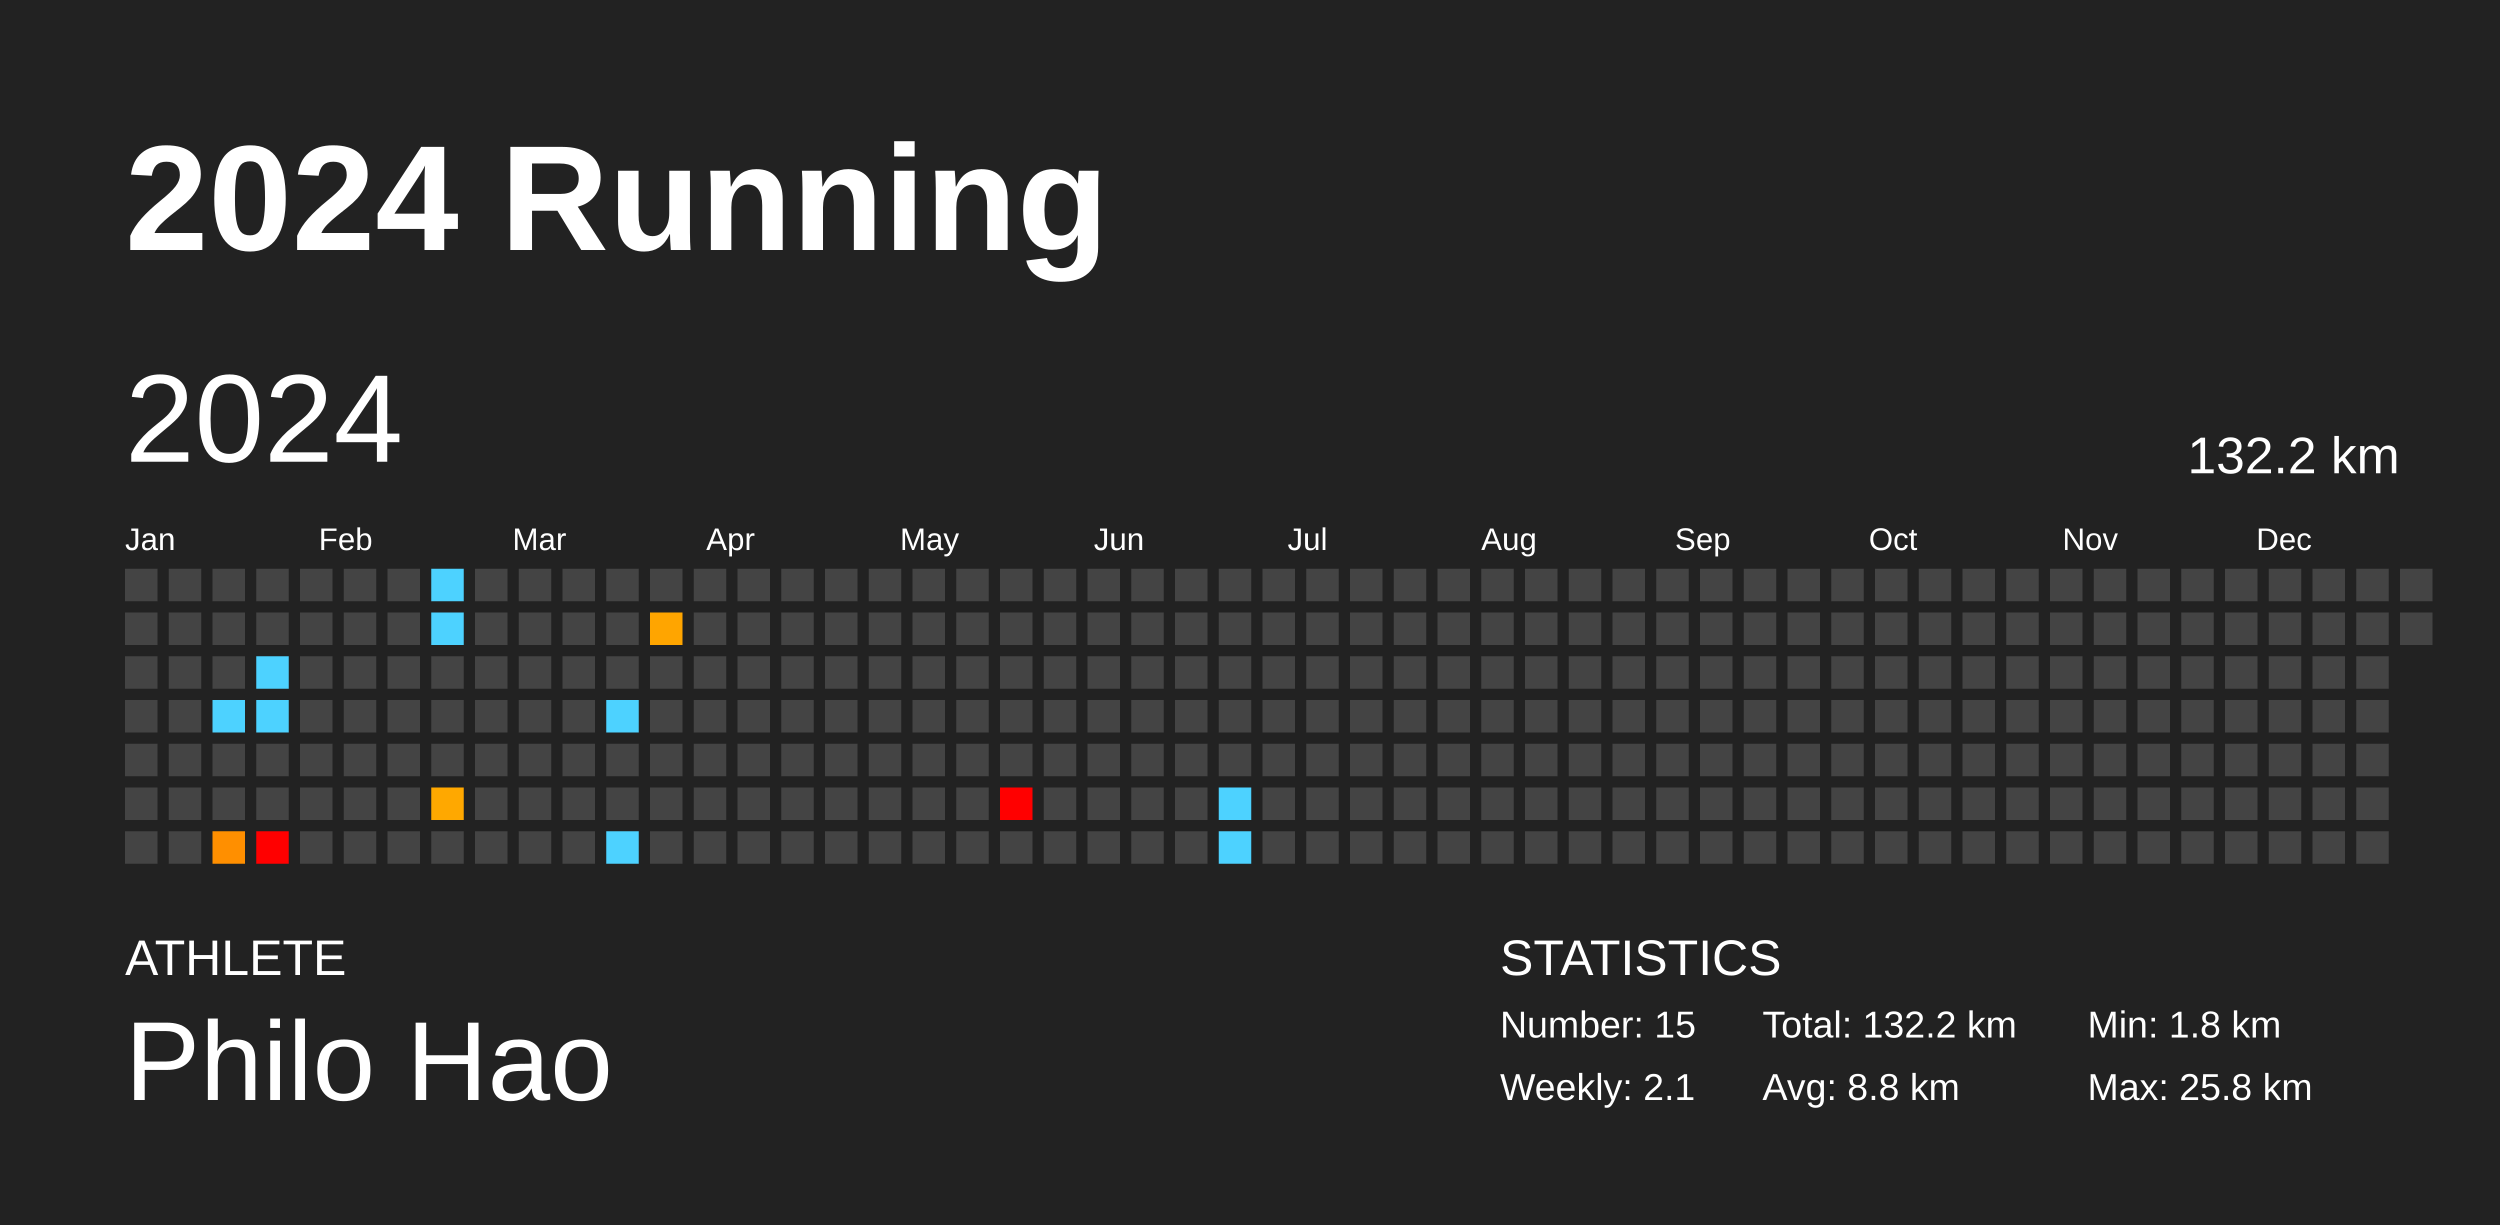
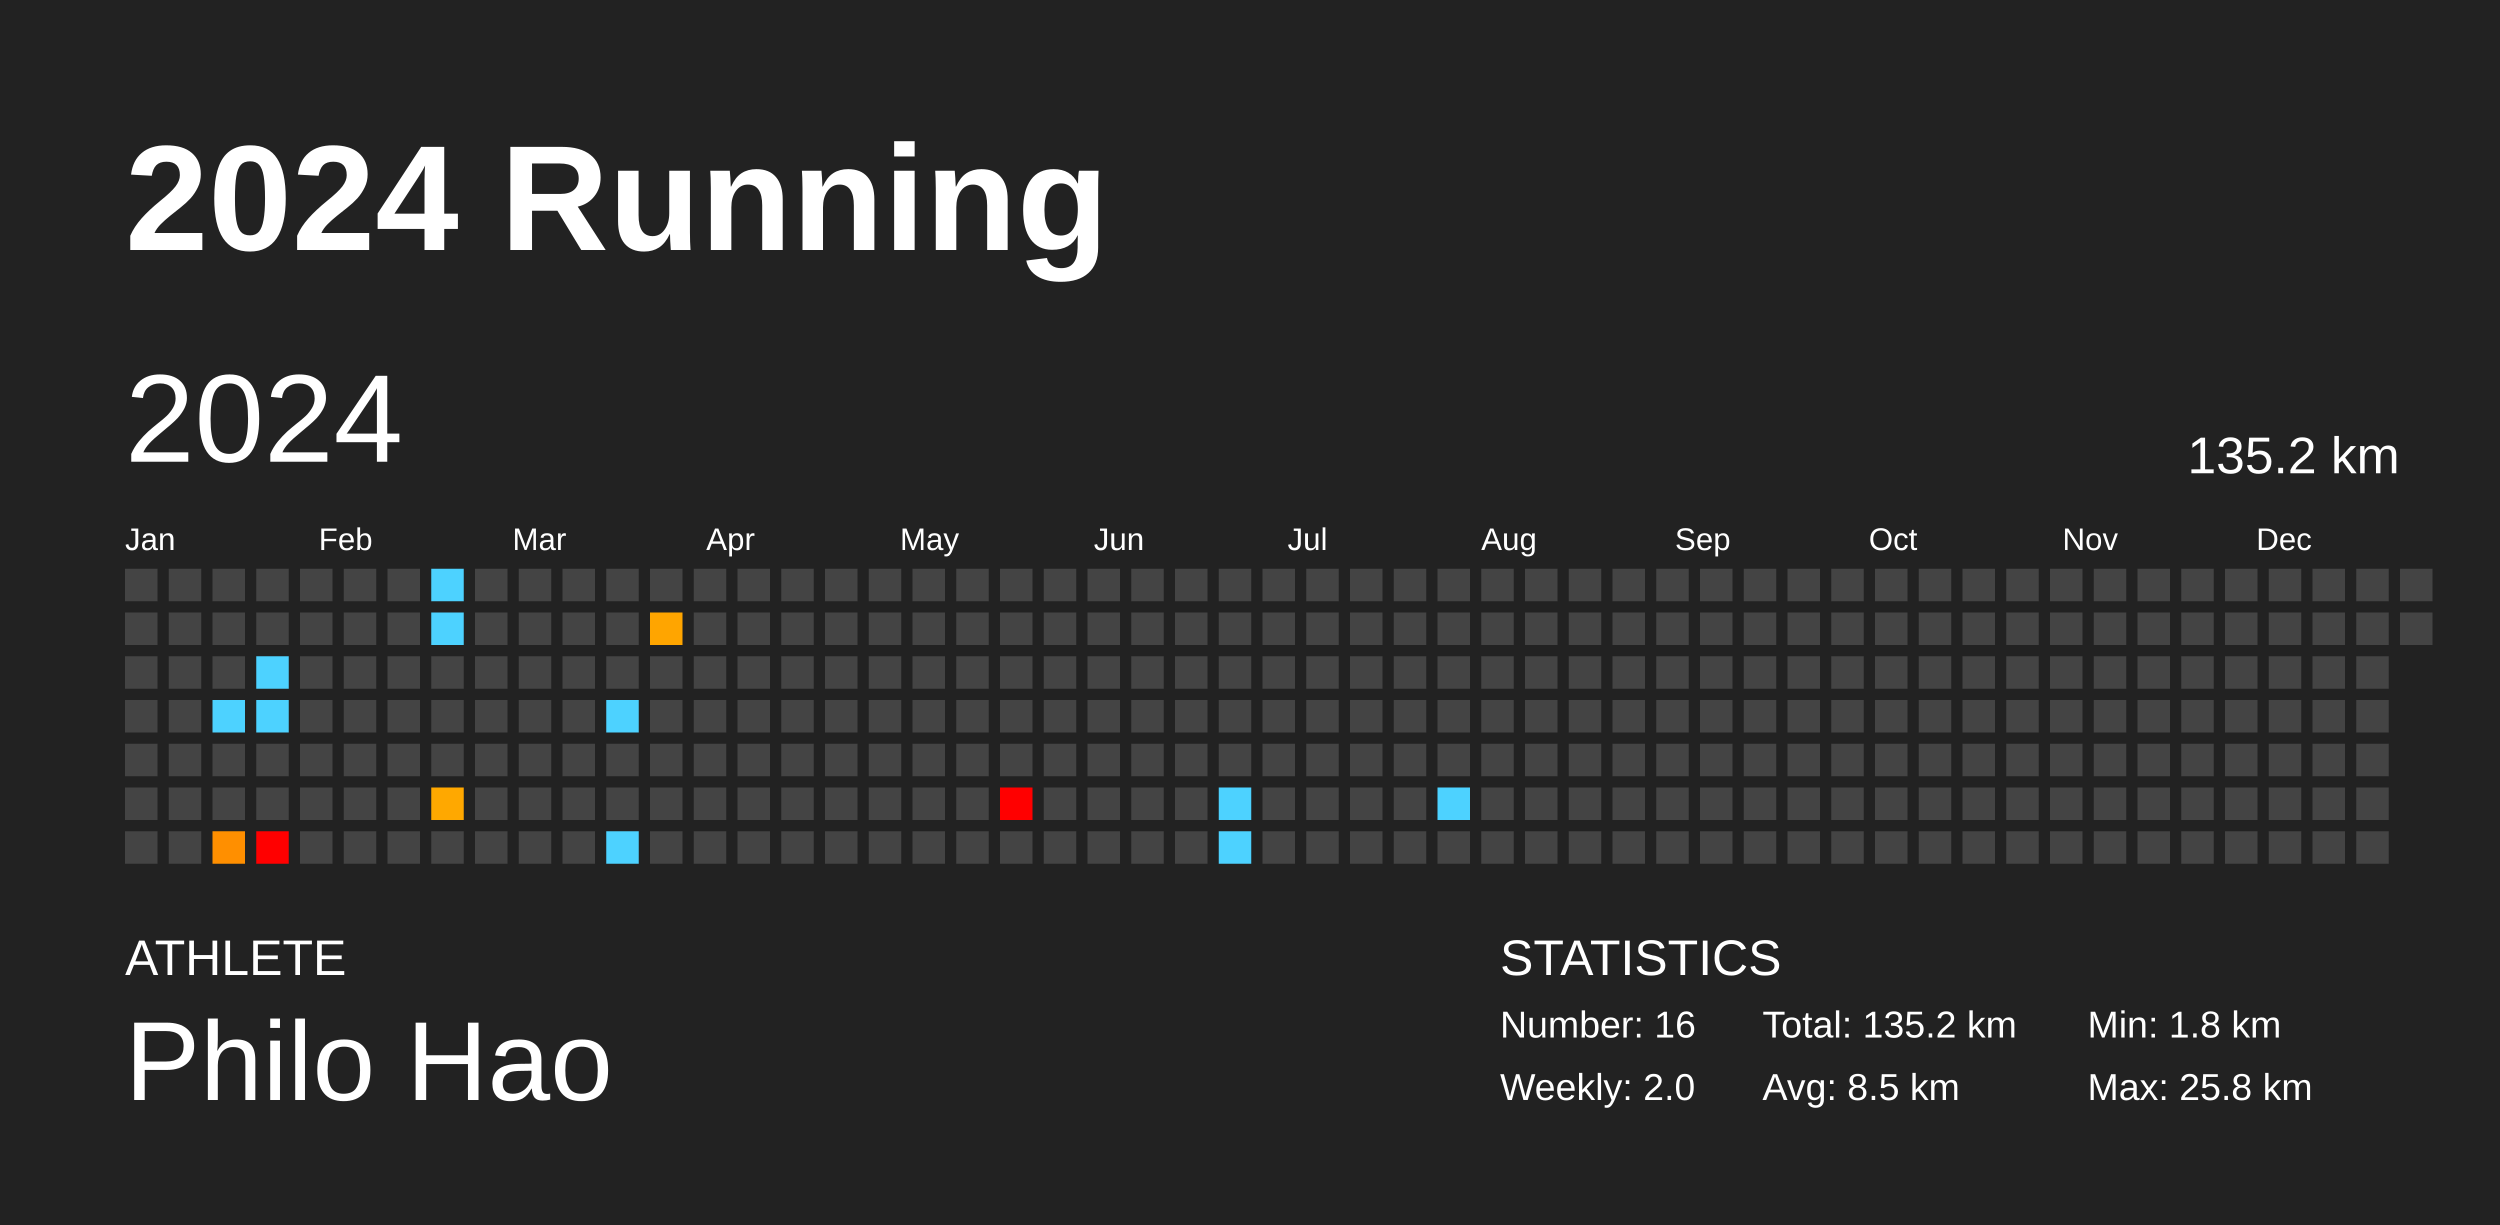
<svg xmlns="http://www.w3.org/2000/svg" baseProfile="full" height="98mm" version="1.1" viewBox="0,0,200,98" width="200mm">
  <defs />
  <rect fill="#222222" height="98" width="200" x="0" y="0" />
  <text fill="#FFFFFF" style="font-size:12px; font-family:Arial; font-weight:bold;" x="10" y="20">2024 Running</text>
  <text fill="#FFFFFF" style="font-size:4px; font-family:Arial" x="10" y="78">ATHLETE</text>
  <text fill="#FFFFFF" style="font-size:9px; font-family:Arial" x="10" y="88">Philo Hao</text>
  <text fill="#FFFFFF" style="font-size:4px; font-family:Arial" x="120" y="78">STATISTICS</text>
-   <text fill="#FFFFFF" style="font-size:3px; font-family:Arial" x="120" y="83">Number: 15</text>
-   <text fill="#FFFFFF" style="font-size:3px; font-family:Arial" x="120" y="88">Weekly: 2.1</text>
-   <text fill="#FFFFFF" style="font-size:3px; font-family:Arial" x="141" y="83">Total: 132.2 km</text>
-   <text fill="#FFFFFF" style="font-size:3px; font-family:Arial" x="141" y="88">Avg: 8.8 km</text>
+   <text fill="#FFFFFF" style="font-size:3px; font-family:Arial" x="120" y="83">Number: 16</text>
+   <text fill="#FFFFFF" style="font-size:3px; font-family:Arial" x="120" y="88">Weekly: 2.0</text>
+   <text fill="#FFFFFF" style="font-size:3px; font-family:Arial" x="141" y="83">Total: 135.2 km</text>
+   <text fill="#FFFFFF" style="font-size:3px; font-family:Arial" x="141" y="88">Avg: 8.5 km</text>
  <text fill="#FFFFFF" style="font-size:3px; font-family:Arial" x="167" y="83">Min: 1.8 km</text>
  <text fill="#FFFFFF" style="font-size:3px; font-family:Arial" x="167" y="88">Max: 25.8 km</text>
  <text dominant-baseline="hanging" fill="#FFFFFF" style="font-size:10.0px; font-family:Arial;" x="10" y="30">2024</text>
-   <text dominant-baseline="hanging" fill="#FFFFFF" style="font-size:4.125px; font-family:Arial;" x="175" y="35">132.2 km</text>
+   <text dominant-baseline="hanging" fill="#FFFFFF" style="font-size:4.125px; font-family:Arial;" x="175" y="35">135.2 km</text>
  <text fill="#FFFFFF" style="font-size:2.5px; font-family:Arial" x="10.0" y="44">Jan</text>
  <text fill="#FFFFFF" style="font-size:2.5px; font-family:Arial" x="25.5" y="44">Feb</text>
  <text fill="#FFFFFF" style="font-size:2.5px; font-family:Arial" x="41.0" y="44">Mar</text>
  <text fill="#FFFFFF" style="font-size:2.5px; font-family:Arial" x="56.5" y="44">Apr</text>
  <text fill="#FFFFFF" style="font-size:2.5px; font-family:Arial" x="72.0" y="44">May</text>
  <text fill="#FFFFFF" style="font-size:2.5px; font-family:Arial" x="87.5" y="44">Jun</text>
  <text fill="#FFFFFF" style="font-size:2.5px; font-family:Arial" x="103.0" y="44">Jul</text>
  <text fill="#FFFFFF" style="font-size:2.5px; font-family:Arial" x="118.5" y="44">Aug</text>
  <text fill="#FFFFFF" style="font-size:2.5px; font-family:Arial" x="134.0" y="44">Sep</text>
  <text fill="#FFFFFF" style="font-size:2.5px; font-family:Arial" x="149.5" y="44">Oct</text>
  <text fill="#FFFFFF" style="font-size:2.5px; font-family:Arial" x="165.0" y="44">Nov</text>
  <text fill="#FFFFFF" style="font-size:2.5px; font-family:Arial" x="180.5" y="44">Dec</text>
  <rect fill="#444444" height="2.6" width="2.6" x="10.0" y="45.5" />
  <rect fill="#444444" height="2.6" width="2.6" x="10.0" y="49.0" />
  <rect fill="#444444" height="2.6" width="2.6" x="10.0" y="52.5" />
  <rect fill="#444444" height="2.6" width="2.6" x="10.0" y="56.0" />
  <rect fill="#444444" height="2.6" width="2.6" x="10.0" y="59.5" />
  <rect fill="#444444" height="2.6" width="2.6" x="10.0" y="63.0" />
  <rect fill="#444444" height="2.6" width="2.6" x="10.0" y="66.5" />
  <rect fill="#444444" height="2.6" width="2.6" x="13.5" y="45.5" />
  <rect fill="#444444" height="2.6" width="2.6" x="13.5" y="49.0" />
  <rect fill="#444444" height="2.6" width="2.6" x="13.5" y="52.5" />
  <rect fill="#444444" height="2.6" width="2.6" x="13.5" y="56.0" />
  <rect fill="#444444" height="2.6" width="2.6" x="13.5" y="59.5" />
  <rect fill="#444444" height="2.6" width="2.6" x="13.5" y="63.0" />
  <rect fill="#444444" height="2.6" width="2.6" x="13.5" y="66.5" />
  <rect fill="#444444" height="2.6" width="2.6" x="17.0" y="45.5" />
  <rect fill="#444444" height="2.6" width="2.6" x="17.0" y="49.0" />
  <rect fill="#444444" height="2.6" width="2.6" x="17.0" y="52.5" />
  <rect fill="#4dd2ff" height="2.6" width="2.6" x="17.0" y="56.0" />
  <rect fill="#444444" height="2.6" width="2.6" x="17.0" y="59.5" />
  <rect fill="#444444" height="2.6" width="2.6" x="17.0" y="63.0" />
  <rect fill="#ff8f00" height="2.6" width="2.6" x="17.0" y="66.5" />
  <rect fill="#444444" height="2.6" width="2.6" x="20.5" y="45.5" />
  <rect fill="#444444" height="2.6" width="2.6" x="20.5" y="49.0" />
  <rect fill="#4dd2ff" height="2.6" width="2.6" x="20.5" y="52.5" />
  <rect fill="#4dd2ff" height="2.6" width="2.6" x="20.5" y="56.0" />
  <rect fill="#444444" height="2.6" width="2.6" x="20.5" y="59.5" />
  <rect fill="#444444" height="2.6" width="2.6" x="20.5" y="63.0" />
  <rect fill="red" height="2.6" width="2.6" x="20.5" y="66.5" />
  <rect fill="#444444" height="2.6" width="2.6" x="24.0" y="45.5" />
  <rect fill="#444444" height="2.6" width="2.6" x="24.0" y="49.0" />
  <rect fill="#444444" height="2.6" width="2.6" x="24.0" y="52.5" />
  <rect fill="#444444" height="2.6" width="2.6" x="24.0" y="56.0" />
  <rect fill="#444444" height="2.6" width="2.6" x="24.0" y="59.5" />
  <rect fill="#444444" height="2.6" width="2.6" x="24.0" y="63.0" />
  <rect fill="#444444" height="2.6" width="2.6" x="24.0" y="66.5" />
  <rect fill="#444444" height="2.6" width="2.6" x="27.5" y="45.5" />
  <rect fill="#444444" height="2.6" width="2.6" x="27.5" y="49.0" />
  <rect fill="#444444" height="2.6" width="2.6" x="27.5" y="52.5" />
  <rect fill="#444444" height="2.6" width="2.6" x="27.5" y="56.0" />
  <rect fill="#444444" height="2.6" width="2.6" x="27.5" y="59.5" />
  <rect fill="#444444" height="2.6" width="2.6" x="27.5" y="63.0" />
  <rect fill="#444444" height="2.6" width="2.6" x="27.5" y="66.5" />
  <rect fill="#444444" height="2.6" width="2.6" x="31.0" y="45.5" />
  <rect fill="#444444" height="2.6" width="2.6" x="31.0" y="49.0" />
  <rect fill="#444444" height="2.6" width="2.6" x="31.0" y="52.5" />
  <rect fill="#444444" height="2.6" width="2.6" x="31.0" y="56.0" />
  <rect fill="#444444" height="2.6" width="2.6" x="31.0" y="59.5" />
  <rect fill="#444444" height="2.6" width="2.6" x="31.0" y="63.0" />
  <rect fill="#444444" height="2.6" width="2.6" x="31.0" y="66.5" />
  <rect fill="#4dd2ff" height="2.6" width="2.6" x="34.5" y="45.5" />
  <rect fill="#4dd2ff" height="2.6" width="2.6" x="34.5" y="49.0" />
  <rect fill="#444444" height="2.6" width="2.6" x="34.5" y="52.5" />
  <rect fill="#444444" height="2.6" width="2.6" x="34.5" y="56.0" />
  <rect fill="#444444" height="2.6" width="2.6" x="34.5" y="59.5" />
  <rect fill="#ffa800" height="2.6" width="2.6" x="34.5" y="63.0" />
  <rect fill="#444444" height="2.6" width="2.6" x="34.5" y="66.5" />
  <rect fill="#444444" height="2.6" width="2.6" x="38.0" y="45.5" />
  <rect fill="#444444" height="2.6" width="2.6" x="38.0" y="49.0" />
  <rect fill="#444444" height="2.6" width="2.6" x="38.0" y="52.5" />
  <rect fill="#444444" height="2.6" width="2.6" x="38.0" y="56.0" />
  <rect fill="#444444" height="2.6" width="2.6" x="38.0" y="59.5" />
  <rect fill="#444444" height="2.6" width="2.6" x="38.0" y="63.0" />
  <rect fill="#444444" height="2.6" width="2.6" x="38.0" y="66.5" />
  <rect fill="#444444" height="2.6" width="2.6" x="41.5" y="45.5" />
  <rect fill="#444444" height="2.6" width="2.6" x="41.5" y="49.0" />
  <rect fill="#444444" height="2.6" width="2.6" x="41.5" y="52.5" />
  <rect fill="#444444" height="2.6" width="2.6" x="41.5" y="56.0" />
  <rect fill="#444444" height="2.6" width="2.6" x="41.5" y="59.5" />
  <rect fill="#444444" height="2.6" width="2.6" x="41.5" y="63.0" />
  <rect fill="#444444" height="2.6" width="2.6" x="41.5" y="66.5" />
  <rect fill="#444444" height="2.6" width="2.6" x="45.0" y="45.5" />
  <rect fill="#444444" height="2.6" width="2.6" x="45.0" y="49.0" />
  <rect fill="#444444" height="2.6" width="2.6" x="45.0" y="52.5" />
  <rect fill="#444444" height="2.6" width="2.6" x="45.0" y="56.0" />
  <rect fill="#444444" height="2.6" width="2.6" x="45.0" y="59.5" />
  <rect fill="#444444" height="2.6" width="2.6" x="45.0" y="63.0" />
  <rect fill="#444444" height="2.6" width="2.6" x="45.0" y="66.5" />
  <rect fill="#444444" height="2.6" width="2.6" x="48.5" y="45.5" />
  <rect fill="#444444" height="2.6" width="2.6" x="48.5" y="49.0" />
  <rect fill="#444444" height="2.6" width="2.6" x="48.5" y="52.5" />
  <rect fill="#4dd2ff" height="2.6" width="2.6" x="48.5" y="56.0" />
  <rect fill="#444444" height="2.6" width="2.6" x="48.5" y="59.5" />
  <rect fill="#444444" height="2.6" width="2.6" x="48.5" y="63.0" />
  <rect fill="#4dd2ff" height="2.6" width="2.6" x="48.5" y="66.5" />
  <rect fill="#444444" height="2.6" width="2.6" x="52.0" y="45.5" />
  <rect fill="#ffa500" height="2.6" width="2.6" x="52.0" y="49.0" />
  <rect fill="#444444" height="2.6" width="2.6" x="52.0" y="52.5" />
  <rect fill="#444444" height="2.6" width="2.6" x="52.0" y="56.0" />
  <rect fill="#444444" height="2.6" width="2.6" x="52.0" y="59.5" />
  <rect fill="#444444" height="2.6" width="2.6" x="52.0" y="63.0" />
  <rect fill="#444444" height="2.6" width="2.6" x="52.0" y="66.5" />
  <rect fill="#444444" height="2.6" width="2.6" x="55.5" y="45.5" />
  <rect fill="#444444" height="2.6" width="2.6" x="55.5" y="49.0" />
  <rect fill="#444444" height="2.6" width="2.6" x="55.5" y="52.5" />
  <rect fill="#444444" height="2.6" width="2.6" x="55.5" y="56.0" />
  <rect fill="#444444" height="2.6" width="2.6" x="55.5" y="59.5" />
  <rect fill="#444444" height="2.6" width="2.6" x="55.5" y="63.0" />
  <rect fill="#444444" height="2.6" width="2.6" x="55.5" y="66.5" />
  <rect fill="#444444" height="2.6" width="2.6" x="59.0" y="45.5" />
  <rect fill="#444444" height="2.6" width="2.6" x="59.0" y="49.0" />
  <rect fill="#444444" height="2.6" width="2.6" x="59.0" y="52.5" />
  <rect fill="#444444" height="2.6" width="2.6" x="59.0" y="56.0" />
  <rect fill="#444444" height="2.6" width="2.6" x="59.0" y="59.5" />
  <rect fill="#444444" height="2.6" width="2.6" x="59.0" y="63.0" />
  <rect fill="#444444" height="2.6" width="2.6" x="59.0" y="66.5" />
  <rect fill="#444444" height="2.6" width="2.6" x="62.5" y="45.5" />
  <rect fill="#444444" height="2.6" width="2.6" x="62.5" y="49.0" />
  <rect fill="#444444" height="2.6" width="2.6" x="62.5" y="52.5" />
  <rect fill="#444444" height="2.6" width="2.6" x="62.5" y="56.0" />
  <rect fill="#444444" height="2.6" width="2.6" x="62.5" y="59.5" />
  <rect fill="#444444" height="2.6" width="2.6" x="62.5" y="63.0" />
  <rect fill="#444444" height="2.6" width="2.6" x="62.5" y="66.5" />
  <rect fill="#444444" height="2.6" width="2.6" x="66.0" y="45.5" />
  <rect fill="#444444" height="2.6" width="2.6" x="66.0" y="49.0" />
  <rect fill="#444444" height="2.6" width="2.6" x="66.0" y="52.5" />
  <rect fill="#444444" height="2.6" width="2.6" x="66.0" y="56.0" />
  <rect fill="#444444" height="2.6" width="2.6" x="66.0" y="59.5" />
  <rect fill="#444444" height="2.6" width="2.6" x="66.0" y="63.0" />
  <rect fill="#444444" height="2.6" width="2.6" x="66.0" y="66.5" />
  <rect fill="#444444" height="2.6" width="2.6" x="69.5" y="45.5" />
  <rect fill="#444444" height="2.6" width="2.6" x="69.5" y="49.0" />
  <rect fill="#444444" height="2.6" width="2.6" x="69.5" y="52.5" />
  <rect fill="#444444" height="2.6" width="2.6" x="69.5" y="56.0" />
  <rect fill="#444444" height="2.6" width="2.6" x="69.5" y="59.5" />
  <rect fill="#444444" height="2.6" width="2.6" x="69.5" y="63.0" />
  <rect fill="#444444" height="2.6" width="2.6" x="69.5" y="66.5" />
  <rect fill="#444444" height="2.6" width="2.6" x="73.0" y="45.5" />
  <rect fill="#444444" height="2.6" width="2.6" x="73.0" y="49.0" />
  <rect fill="#444444" height="2.6" width="2.6" x="73.0" y="52.5" />
  <rect fill="#444444" height="2.6" width="2.6" x="73.0" y="56.0" />
  <rect fill="#444444" height="2.6" width="2.6" x="73.0" y="59.5" />
  <rect fill="#444444" height="2.6" width="2.6" x="73.0" y="63.0" />
  <rect fill="#444444" height="2.6" width="2.6" x="73.0" y="66.5" />
  <rect fill="#444444" height="2.6" width="2.6" x="76.5" y="45.5" />
  <rect fill="#444444" height="2.6" width="2.6" x="76.5" y="49.0" />
  <rect fill="#444444" height="2.6" width="2.6" x="76.5" y="52.5" />
  <rect fill="#444444" height="2.6" width="2.6" x="76.5" y="56.0" />
  <rect fill="#444444" height="2.6" width="2.6" x="76.5" y="59.5" />
  <rect fill="#444444" height="2.6" width="2.6" x="76.5" y="63.0" />
  <rect fill="#444444" height="2.6" width="2.6" x="76.5" y="66.5" />
  <rect fill="#444444" height="2.6" width="2.6" x="80.0" y="45.5" />
  <rect fill="#444444" height="2.6" width="2.6" x="80.0" y="49.0" />
  <rect fill="#444444" height="2.6" width="2.6" x="80.0" y="52.5" />
  <rect fill="#444444" height="2.6" width="2.6" x="80.0" y="56.0" />
  <rect fill="#444444" height="2.6" width="2.6" x="80.0" y="59.5" />
  <rect fill="red" height="2.6" width="2.6" x="80.0" y="63.0" />
  <rect fill="#444444" height="2.6" width="2.6" x="80.0" y="66.5" />
  <rect fill="#444444" height="2.6" width="2.6" x="83.5" y="45.5" />
  <rect fill="#444444" height="2.6" width="2.6" x="83.5" y="49.0" />
  <rect fill="#444444" height="2.6" width="2.6" x="83.5" y="52.5" />
  <rect fill="#444444" height="2.6" width="2.6" x="83.5" y="56.0" />
  <rect fill="#444444" height="2.6" width="2.6" x="83.5" y="59.5" />
  <rect fill="#444444" height="2.6" width="2.6" x="83.5" y="63.0" />
  <rect fill="#444444" height="2.6" width="2.6" x="83.5" y="66.5" />
  <rect fill="#444444" height="2.6" width="2.6" x="87.0" y="45.5" />
  <rect fill="#444444" height="2.6" width="2.6" x="87.0" y="49.0" />
  <rect fill="#444444" height="2.6" width="2.6" x="87.0" y="52.5" />
  <rect fill="#444444" height="2.6" width="2.6" x="87.0" y="56.0" />
  <rect fill="#444444" height="2.6" width="2.6" x="87.0" y="59.5" />
  <rect fill="#444444" height="2.6" width="2.6" x="87.0" y="63.0" />
  <rect fill="#444444" height="2.6" width="2.6" x="87.0" y="66.5" />
  <rect fill="#444444" height="2.6" width="2.6" x="90.5" y="45.5" />
  <rect fill="#444444" height="2.6" width="2.6" x="90.5" y="49.0" />
  <rect fill="#444444" height="2.6" width="2.6" x="90.5" y="52.5" />
  <rect fill="#444444" height="2.6" width="2.6" x="90.5" y="56.0" />
  <rect fill="#444444" height="2.6" width="2.6" x="90.5" y="59.5" />
  <rect fill="#444444" height="2.6" width="2.6" x="90.5" y="63.0" />
  <rect fill="#444444" height="2.6" width="2.6" x="90.5" y="66.5" />
  <rect fill="#444444" height="2.6" width="2.6" x="94.0" y="45.5" />
  <rect fill="#444444" height="2.6" width="2.6" x="94.0" y="49.0" />
  <rect fill="#444444" height="2.6" width="2.6" x="94.0" y="52.5" />
  <rect fill="#444444" height="2.6" width="2.6" x="94.0" y="56.0" />
  <rect fill="#444444" height="2.6" width="2.6" x="94.0" y="59.5" />
  <rect fill="#444444" height="2.6" width="2.6" x="94.0" y="63.0" />
  <rect fill="#444444" height="2.6" width="2.6" x="94.0" y="66.5" />
  <rect fill="#444444" height="2.6" width="2.6" x="97.5" y="45.5" />
  <rect fill="#444444" height="2.6" width="2.6" x="97.5" y="49.0" />
  <rect fill="#444444" height="2.6" width="2.6" x="97.5" y="52.5" />
  <rect fill="#444444" height="2.6" width="2.6" x="97.5" y="56.0" />
  <rect fill="#444444" height="2.6" width="2.6" x="97.5" y="59.5" />
  <rect fill="#4dd2ff" height="2.6" width="2.6" x="97.5" y="63.0" />
  <rect fill="#4dd2ff" height="2.6" width="2.6" x="97.5" y="66.5" />
  <rect fill="#444444" height="2.6" width="2.6" x="101.0" y="45.5" />
  <rect fill="#444444" height="2.6" width="2.6" x="101.0" y="49.0" />
  <rect fill="#444444" height="2.6" width="2.6" x="101.0" y="52.5" />
  <rect fill="#444444" height="2.6" width="2.6" x="101.0" y="56.0" />
  <rect fill="#444444" height="2.6" width="2.6" x="101.0" y="59.5" />
  <rect fill="#444444" height="2.6" width="2.6" x="101.0" y="63.0" />
  <rect fill="#444444" height="2.6" width="2.6" x="101.0" y="66.5" />
  <rect fill="#444444" height="2.6" width="2.6" x="104.5" y="45.5" />
  <rect fill="#444444" height="2.6" width="2.6" x="104.5" y="49.0" />
  <rect fill="#444444" height="2.6" width="2.6" x="104.5" y="52.5" />
  <rect fill="#444444" height="2.6" width="2.6" x="104.5" y="56.0" />
  <rect fill="#444444" height="2.6" width="2.6" x="104.5" y="59.5" />
  <rect fill="#444444" height="2.6" width="2.6" x="104.5" y="63.0" />
  <rect fill="#444444" height="2.6" width="2.6" x="104.5" y="66.5" />
  <rect fill="#444444" height="2.6" width="2.6" x="108.0" y="45.5" />
  <rect fill="#444444" height="2.6" width="2.6" x="108.0" y="49.0" />
  <rect fill="#444444" height="2.6" width="2.6" x="108.0" y="52.5" />
  <rect fill="#444444" height="2.6" width="2.6" x="108.0" y="56.0" />
  <rect fill="#444444" height="2.6" width="2.6" x="108.0" y="59.5" />
  <rect fill="#444444" height="2.6" width="2.6" x="108.0" y="63.0" />
  <rect fill="#444444" height="2.6" width="2.6" x="108.0" y="66.5" />
  <rect fill="#444444" height="2.6" width="2.6" x="111.5" y="45.5" />
  <rect fill="#444444" height="2.6" width="2.6" x="111.5" y="49.0" />
  <rect fill="#444444" height="2.6" width="2.6" x="111.5" y="52.5" />
  <rect fill="#444444" height="2.6" width="2.6" x="111.5" y="56.0" />
  <rect fill="#444444" height="2.6" width="2.6" x="111.5" y="59.5" />
  <rect fill="#444444" height="2.6" width="2.6" x="111.5" y="63.0" />
  <rect fill="#444444" height="2.6" width="2.6" x="111.5" y="66.5" />
  <rect fill="#444444" height="2.6" width="2.6" x="115.0" y="45.5" />
  <rect fill="#444444" height="2.6" width="2.6" x="115.0" y="49.0" />
  <rect fill="#444444" height="2.6" width="2.6" x="115.0" y="52.5" />
  <rect fill="#444444" height="2.6" width="2.6" x="115.0" y="56.0" />
  <rect fill="#444444" height="2.6" width="2.6" x="115.0" y="59.5" />
-   <rect fill="#444444" height="2.6" width="2.6" x="115.0" y="63.0" />
+   <rect fill="#4dd2ff" height="2.6" width="2.6" x="115.0" y="63.0" />
  <rect fill="#444444" height="2.6" width="2.6" x="115.0" y="66.5" />
  <rect fill="#444444" height="2.6" width="2.6" x="118.5" y="45.5" />
  <rect fill="#444444" height="2.6" width="2.6" x="118.5" y="49.0" />
  <rect fill="#444444" height="2.6" width="2.6" x="118.5" y="52.5" />
  <rect fill="#444444" height="2.6" width="2.6" x="118.5" y="56.0" />
  <rect fill="#444444" height="2.6" width="2.6" x="118.5" y="59.5" />
  <rect fill="#444444" height="2.6" width="2.6" x="118.5" y="63.0" />
  <rect fill="#444444" height="2.6" width="2.6" x="118.5" y="66.5" />
  <rect fill="#444444" height="2.6" width="2.6" x="122.0" y="45.5" />
  <rect fill="#444444" height="2.6" width="2.6" x="122.0" y="49.0" />
  <rect fill="#444444" height="2.6" width="2.6" x="122.0" y="52.5" />
  <rect fill="#444444" height="2.6" width="2.6" x="122.0" y="56.0" />
  <rect fill="#444444" height="2.6" width="2.6" x="122.0" y="59.5" />
  <rect fill="#444444" height="2.6" width="2.6" x="122.0" y="63.0" />
  <rect fill="#444444" height="2.6" width="2.6" x="122.0" y="66.5" />
  <rect fill="#444444" height="2.6" width="2.6" x="125.5" y="45.5" />
  <rect fill="#444444" height="2.6" width="2.6" x="125.5" y="49.0" />
  <rect fill="#444444" height="2.6" width="2.6" x="125.5" y="52.5" />
  <rect fill="#444444" height="2.6" width="2.6" x="125.5" y="56.0" />
  <rect fill="#444444" height="2.6" width="2.6" x="125.5" y="59.5" />
  <rect fill="#444444" height="2.6" width="2.6" x="125.5" y="63.0" />
  <rect fill="#444444" height="2.6" width="2.6" x="125.5" y="66.5" />
  <rect fill="#444444" height="2.6" width="2.6" x="129.0" y="45.5" />
  <rect fill="#444444" height="2.6" width="2.6" x="129.0" y="49.0" />
  <rect fill="#444444" height="2.6" width="2.6" x="129.0" y="52.5" />
  <rect fill="#444444" height="2.6" width="2.6" x="129.0" y="56.0" />
  <rect fill="#444444" height="2.6" width="2.6" x="129.0" y="59.5" />
  <rect fill="#444444" height="2.6" width="2.6" x="129.0" y="63.0" />
  <rect fill="#444444" height="2.6" width="2.6" x="129.0" y="66.5" />
  <rect fill="#444444" height="2.6" width="2.6" x="132.5" y="45.5" />
  <rect fill="#444444" height="2.6" width="2.6" x="132.5" y="49.0" />
  <rect fill="#444444" height="2.6" width="2.6" x="132.5" y="52.5" />
  <rect fill="#444444" height="2.6" width="2.6" x="132.5" y="56.0" />
  <rect fill="#444444" height="2.6" width="2.6" x="132.5" y="59.5" />
  <rect fill="#444444" height="2.6" width="2.6" x="132.5" y="63.0" />
  <rect fill="#444444" height="2.6" width="2.6" x="132.5" y="66.5" />
  <rect fill="#444444" height="2.6" width="2.6" x="136.0" y="45.5" />
  <rect fill="#444444" height="2.6" width="2.6" x="136.0" y="49.0" />
  <rect fill="#444444" height="2.6" width="2.6" x="136.0" y="52.5" />
  <rect fill="#444444" height="2.6" width="2.6" x="136.0" y="56.0" />
  <rect fill="#444444" height="2.6" width="2.6" x="136.0" y="59.5" />
  <rect fill="#444444" height="2.6" width="2.6" x="136.0" y="63.0" />
  <rect fill="#444444" height="2.6" width="2.6" x="136.0" y="66.5" />
  <rect fill="#444444" height="2.6" width="2.6" x="139.5" y="45.5" />
  <rect fill="#444444" height="2.6" width="2.6" x="139.5" y="49.0" />
  <rect fill="#444444" height="2.6" width="2.6" x="139.5" y="52.5" />
  <rect fill="#444444" height="2.6" width="2.6" x="139.5" y="56.0" />
  <rect fill="#444444" height="2.6" width="2.6" x="139.5" y="59.5" />
  <rect fill="#444444" height="2.6" width="2.6" x="139.5" y="63.0" />
  <rect fill="#444444" height="2.6" width="2.6" x="139.5" y="66.5" />
  <rect fill="#444444" height="2.6" width="2.6" x="143.0" y="45.5" />
  <rect fill="#444444" height="2.6" width="2.6" x="143.0" y="49.0" />
  <rect fill="#444444" height="2.6" width="2.6" x="143.0" y="52.5" />
  <rect fill="#444444" height="2.6" width="2.6" x="143.0" y="56.0" />
  <rect fill="#444444" height="2.6" width="2.6" x="143.0" y="59.5" />
  <rect fill="#444444" height="2.6" width="2.6" x="143.0" y="63.0" />
  <rect fill="#444444" height="2.6" width="2.6" x="143.0" y="66.5" />
  <rect fill="#444444" height="2.6" width="2.6" x="146.5" y="45.5" />
  <rect fill="#444444" height="2.6" width="2.6" x="146.5" y="49.0" />
  <rect fill="#444444" height="2.6" width="2.6" x="146.5" y="52.5" />
  <rect fill="#444444" height="2.6" width="2.6" x="146.5" y="56.0" />
  <rect fill="#444444" height="2.6" width="2.6" x="146.5" y="59.5" />
  <rect fill="#444444" height="2.6" width="2.6" x="146.5" y="63.0" />
  <rect fill="#444444" height="2.6" width="2.6" x="146.5" y="66.5" />
  <rect fill="#444444" height="2.6" width="2.6" x="150.0" y="45.5" />
  <rect fill="#444444" height="2.6" width="2.6" x="150.0" y="49.0" />
  <rect fill="#444444" height="2.6" width="2.6" x="150.0" y="52.5" />
  <rect fill="#444444" height="2.6" width="2.6" x="150.0" y="56.0" />
  <rect fill="#444444" height="2.6" width="2.6" x="150.0" y="59.5" />
  <rect fill="#444444" height="2.6" width="2.6" x="150.0" y="63.0" />
  <rect fill="#444444" height="2.6" width="2.6" x="150.0" y="66.5" />
  <rect fill="#444444" height="2.6" width="2.6" x="153.5" y="45.5" />
  <rect fill="#444444" height="2.6" width="2.6" x="153.5" y="49.0" />
  <rect fill="#444444" height="2.6" width="2.6" x="153.5" y="52.5" />
  <rect fill="#444444" height="2.6" width="2.6" x="153.5" y="56.0" />
  <rect fill="#444444" height="2.6" width="2.6" x="153.5" y="59.5" />
  <rect fill="#444444" height="2.6" width="2.6" x="153.5" y="63.0" />
  <rect fill="#444444" height="2.6" width="2.6" x="153.5" y="66.5" />
  <rect fill="#444444" height="2.6" width="2.6" x="157.0" y="45.5" />
  <rect fill="#444444" height="2.6" width="2.6" x="157.0" y="49.0" />
  <rect fill="#444444" height="2.6" width="2.6" x="157.0" y="52.5" />
  <rect fill="#444444" height="2.6" width="2.6" x="157.0" y="56.0" />
  <rect fill="#444444" height="2.6" width="2.6" x="157.0" y="59.5" />
  <rect fill="#444444" height="2.6" width="2.6" x="157.0" y="63.0" />
  <rect fill="#444444" height="2.6" width="2.6" x="157.0" y="66.5" />
  <rect fill="#444444" height="2.6" width="2.6" x="160.5" y="45.5" />
  <rect fill="#444444" height="2.6" width="2.6" x="160.5" y="49.0" />
  <rect fill="#444444" height="2.6" width="2.6" x="160.5" y="52.5" />
  <rect fill="#444444" height="2.6" width="2.6" x="160.5" y="56.0" />
  <rect fill="#444444" height="2.6" width="2.6" x="160.5" y="59.5" />
  <rect fill="#444444" height="2.6" width="2.6" x="160.5" y="63.0" />
  <rect fill="#444444" height="2.6" width="2.6" x="160.5" y="66.5" />
  <rect fill="#444444" height="2.6" width="2.6" x="164.0" y="45.5" />
  <rect fill="#444444" height="2.6" width="2.6" x="164.0" y="49.0" />
  <rect fill="#444444" height="2.6" width="2.6" x="164.0" y="52.5" />
  <rect fill="#444444" height="2.6" width="2.6" x="164.0" y="56.0" />
  <rect fill="#444444" height="2.6" width="2.6" x="164.0" y="59.5" />
  <rect fill="#444444" height="2.6" width="2.6" x="164.0" y="63.0" />
  <rect fill="#444444" height="2.6" width="2.6" x="164.0" y="66.5" />
  <rect fill="#444444" height="2.6" width="2.6" x="167.5" y="45.5" />
  <rect fill="#444444" height="2.6" width="2.6" x="167.5" y="49.0" />
  <rect fill="#444444" height="2.6" width="2.6" x="167.5" y="52.5" />
  <rect fill="#444444" height="2.6" width="2.6" x="167.5" y="56.0" />
  <rect fill="#444444" height="2.6" width="2.6" x="167.5" y="59.5" />
  <rect fill="#444444" height="2.6" width="2.6" x="167.5" y="63.0" />
  <rect fill="#444444" height="2.6" width="2.6" x="167.5" y="66.5" />
  <rect fill="#444444" height="2.6" width="2.6" x="171.0" y="45.5" />
  <rect fill="#444444" height="2.6" width="2.6" x="171.0" y="49.0" />
  <rect fill="#444444" height="2.6" width="2.6" x="171.0" y="52.5" />
  <rect fill="#444444" height="2.6" width="2.6" x="171.0" y="56.0" />
  <rect fill="#444444" height="2.6" width="2.6" x="171.0" y="59.5" />
  <rect fill="#444444" height="2.6" width="2.6" x="171.0" y="63.0" />
  <rect fill="#444444" height="2.6" width="2.6" x="171.0" y="66.5" />
  <rect fill="#444444" height="2.6" width="2.6" x="174.5" y="45.5" />
  <rect fill="#444444" height="2.6" width="2.6" x="174.5" y="49.0" />
  <rect fill="#444444" height="2.6" width="2.6" x="174.5" y="52.5" />
  <rect fill="#444444" height="2.6" width="2.6" x="174.5" y="56.0" />
  <rect fill="#444444" height="2.6" width="2.6" x="174.5" y="59.5" />
  <rect fill="#444444" height="2.6" width="2.6" x="174.5" y="63.0" />
  <rect fill="#444444" height="2.6" width="2.6" x="174.5" y="66.5" />
  <rect fill="#444444" height="2.6" width="2.6" x="178.0" y="45.5" />
  <rect fill="#444444" height="2.6" width="2.6" x="178.0" y="49.0" />
  <rect fill="#444444" height="2.6" width="2.6" x="178.0" y="52.5" />
  <rect fill="#444444" height="2.6" width="2.6" x="178.0" y="56.0" />
  <rect fill="#444444" height="2.6" width="2.6" x="178.0" y="59.5" />
  <rect fill="#444444" height="2.6" width="2.6" x="178.0" y="63.0" />
  <rect fill="#444444" height="2.6" width="2.6" x="178.0" y="66.5" />
  <rect fill="#444444" height="2.6" width="2.6" x="181.5" y="45.5" />
  <rect fill="#444444" height="2.6" width="2.6" x="181.5" y="49.0" />
  <rect fill="#444444" height="2.6" width="2.6" x="181.5" y="52.5" />
  <rect fill="#444444" height="2.6" width="2.6" x="181.5" y="56.0" />
  <rect fill="#444444" height="2.6" width="2.6" x="181.5" y="59.5" />
  <rect fill="#444444" height="2.6" width="2.6" x="181.5" y="63.0" />
  <rect fill="#444444" height="2.6" width="2.6" x="181.5" y="66.5" />
  <rect fill="#444444" height="2.6" width="2.6" x="185.0" y="45.5" />
  <rect fill="#444444" height="2.6" width="2.6" x="185.0" y="49.0" />
  <rect fill="#444444" height="2.6" width="2.6" x="185.0" y="52.5" />
  <rect fill="#444444" height="2.6" width="2.6" x="185.0" y="56.0" />
  <rect fill="#444444" height="2.6" width="2.6" x="185.0" y="59.5" />
  <rect fill="#444444" height="2.6" width="2.6" x="185.0" y="63.0" />
  <rect fill="#444444" height="2.6" width="2.6" x="185.0" y="66.5" />
  <rect fill="#444444" height="2.6" width="2.6" x="188.5" y="45.5" />
  <rect fill="#444444" height="2.6" width="2.6" x="188.5" y="49.0" />
  <rect fill="#444444" height="2.6" width="2.6" x="188.5" y="52.5" />
  <rect fill="#444444" height="2.6" width="2.6" x="188.5" y="56.0" />
  <rect fill="#444444" height="2.6" width="2.6" x="188.5" y="59.5" />
  <rect fill="#444444" height="2.6" width="2.6" x="188.5" y="63.0" />
  <rect fill="#444444" height="2.6" width="2.6" x="188.5" y="66.5" />
  <rect fill="#444444" height="2.6" width="2.6" x="192.0" y="45.5" />
  <rect fill="#444444" height="2.6" width="2.6" x="192.0" y="49.0" />
</svg>
